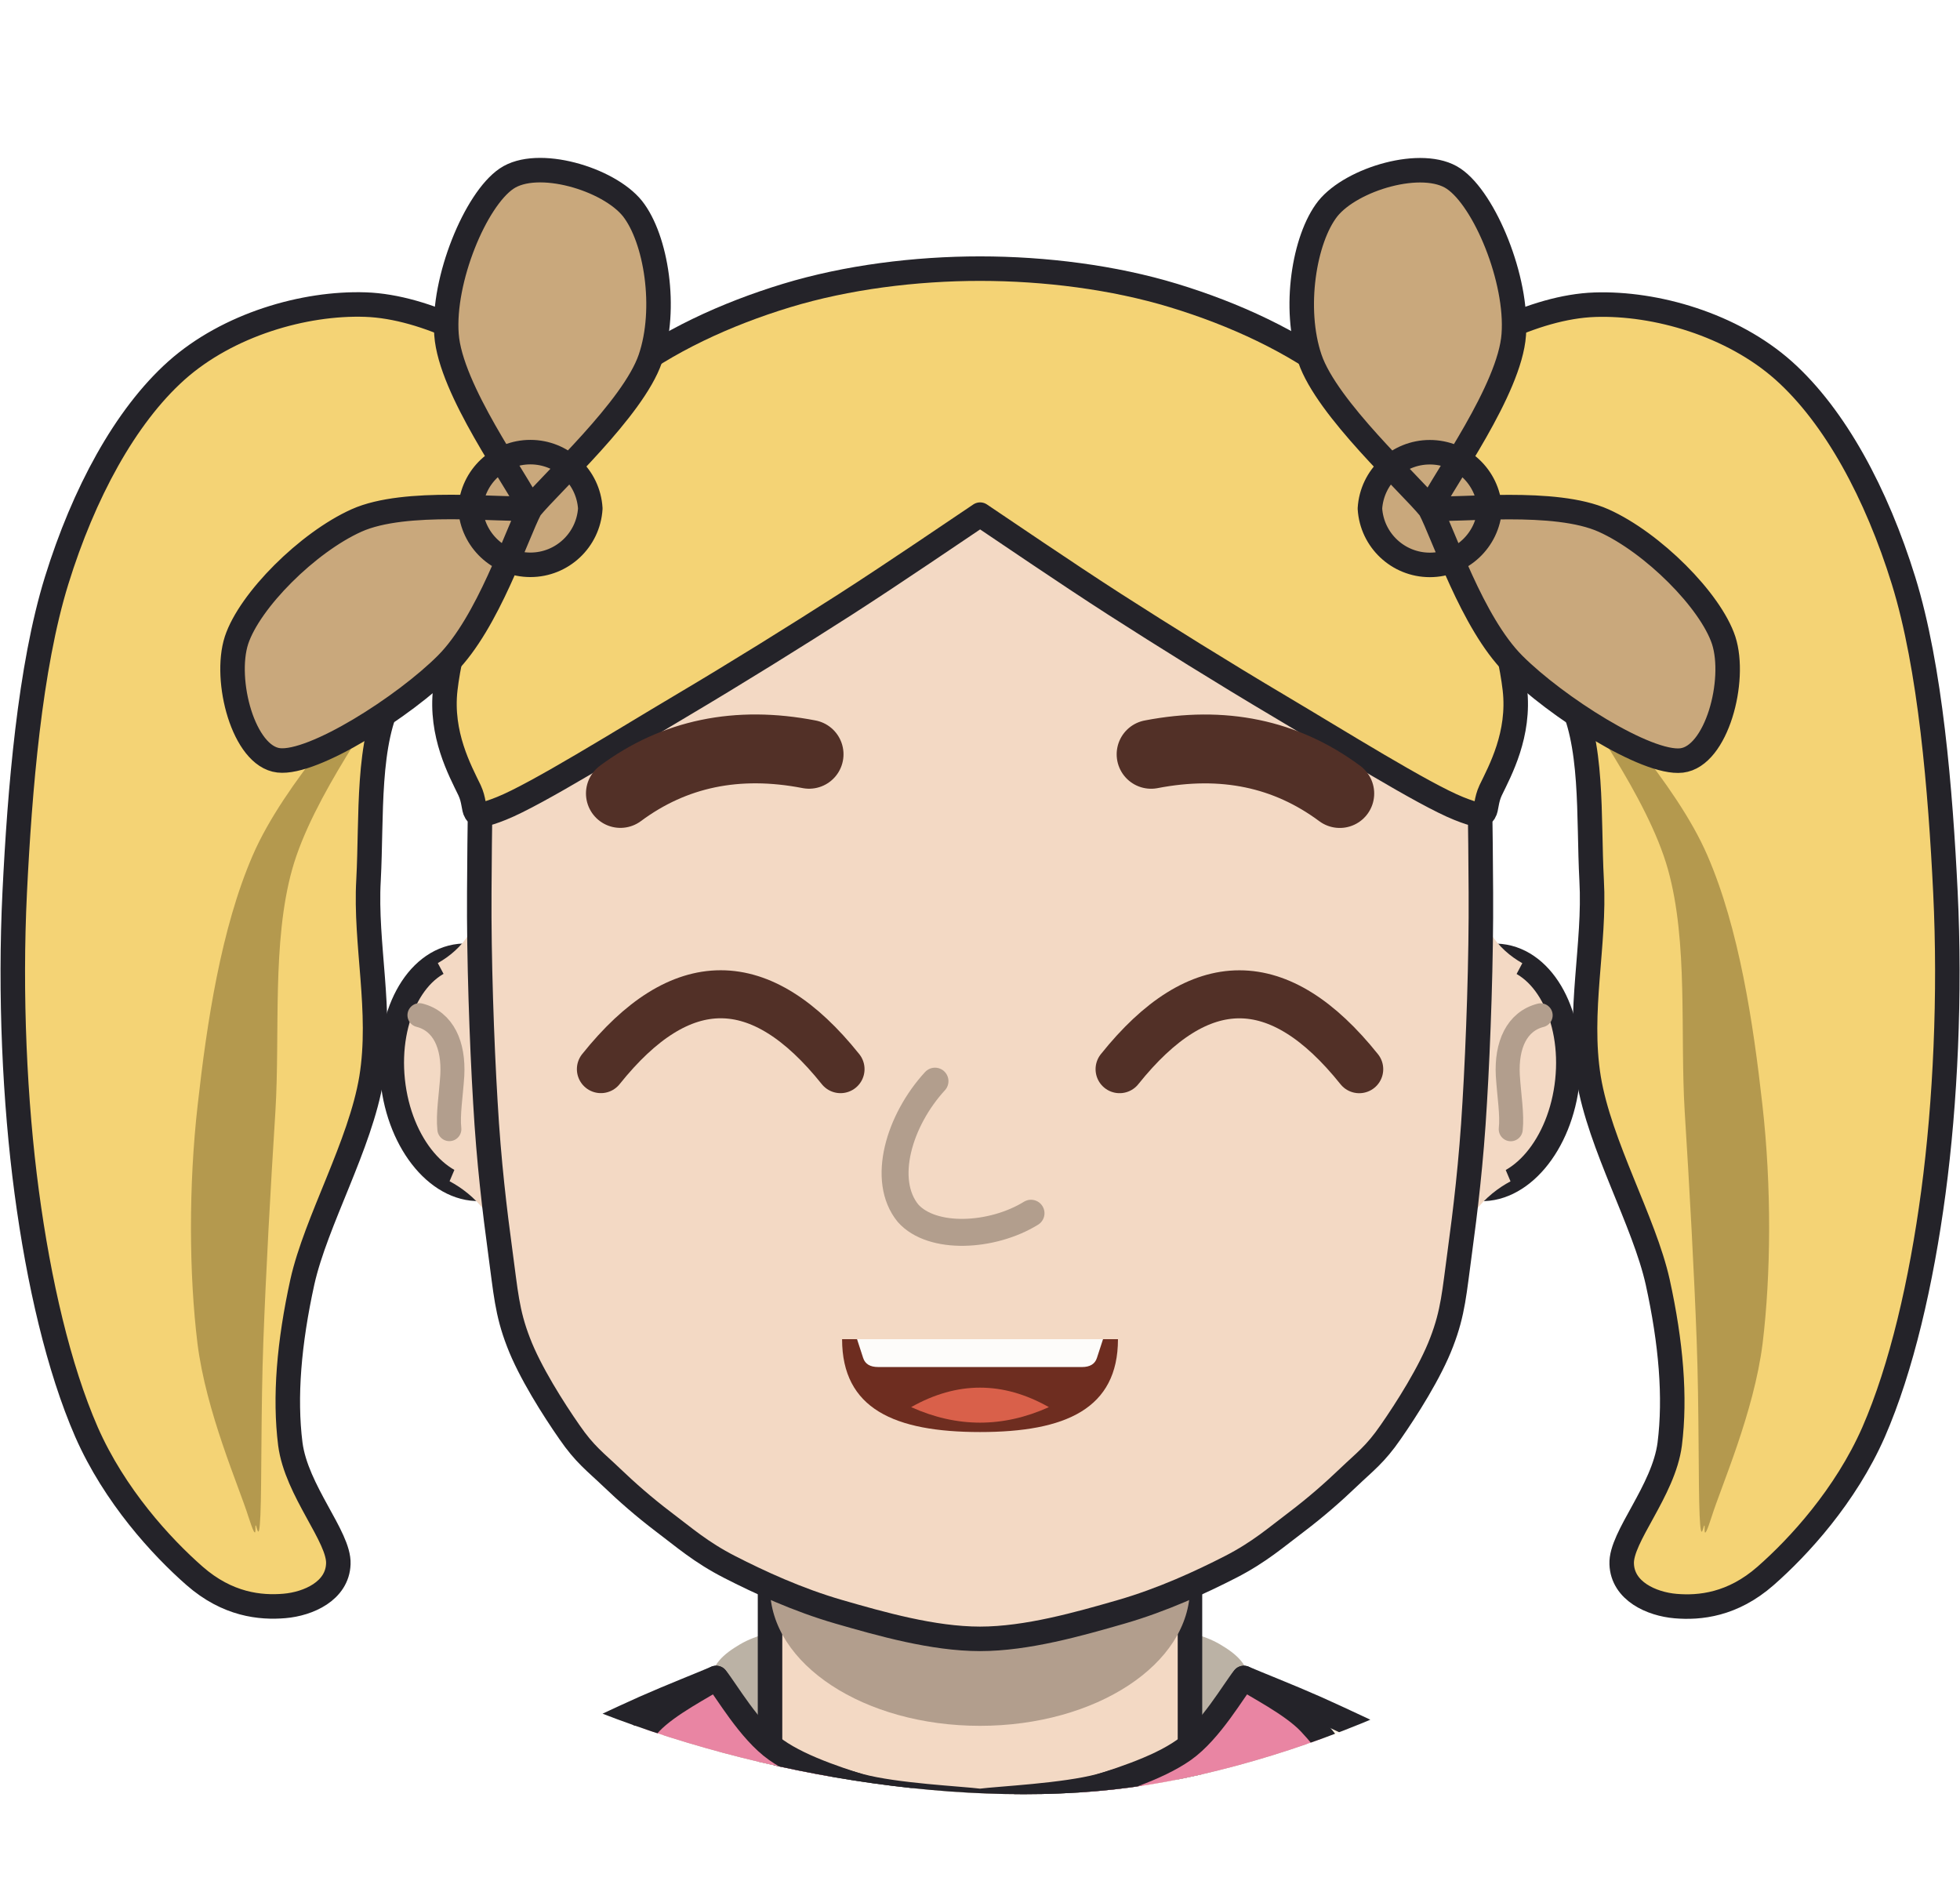
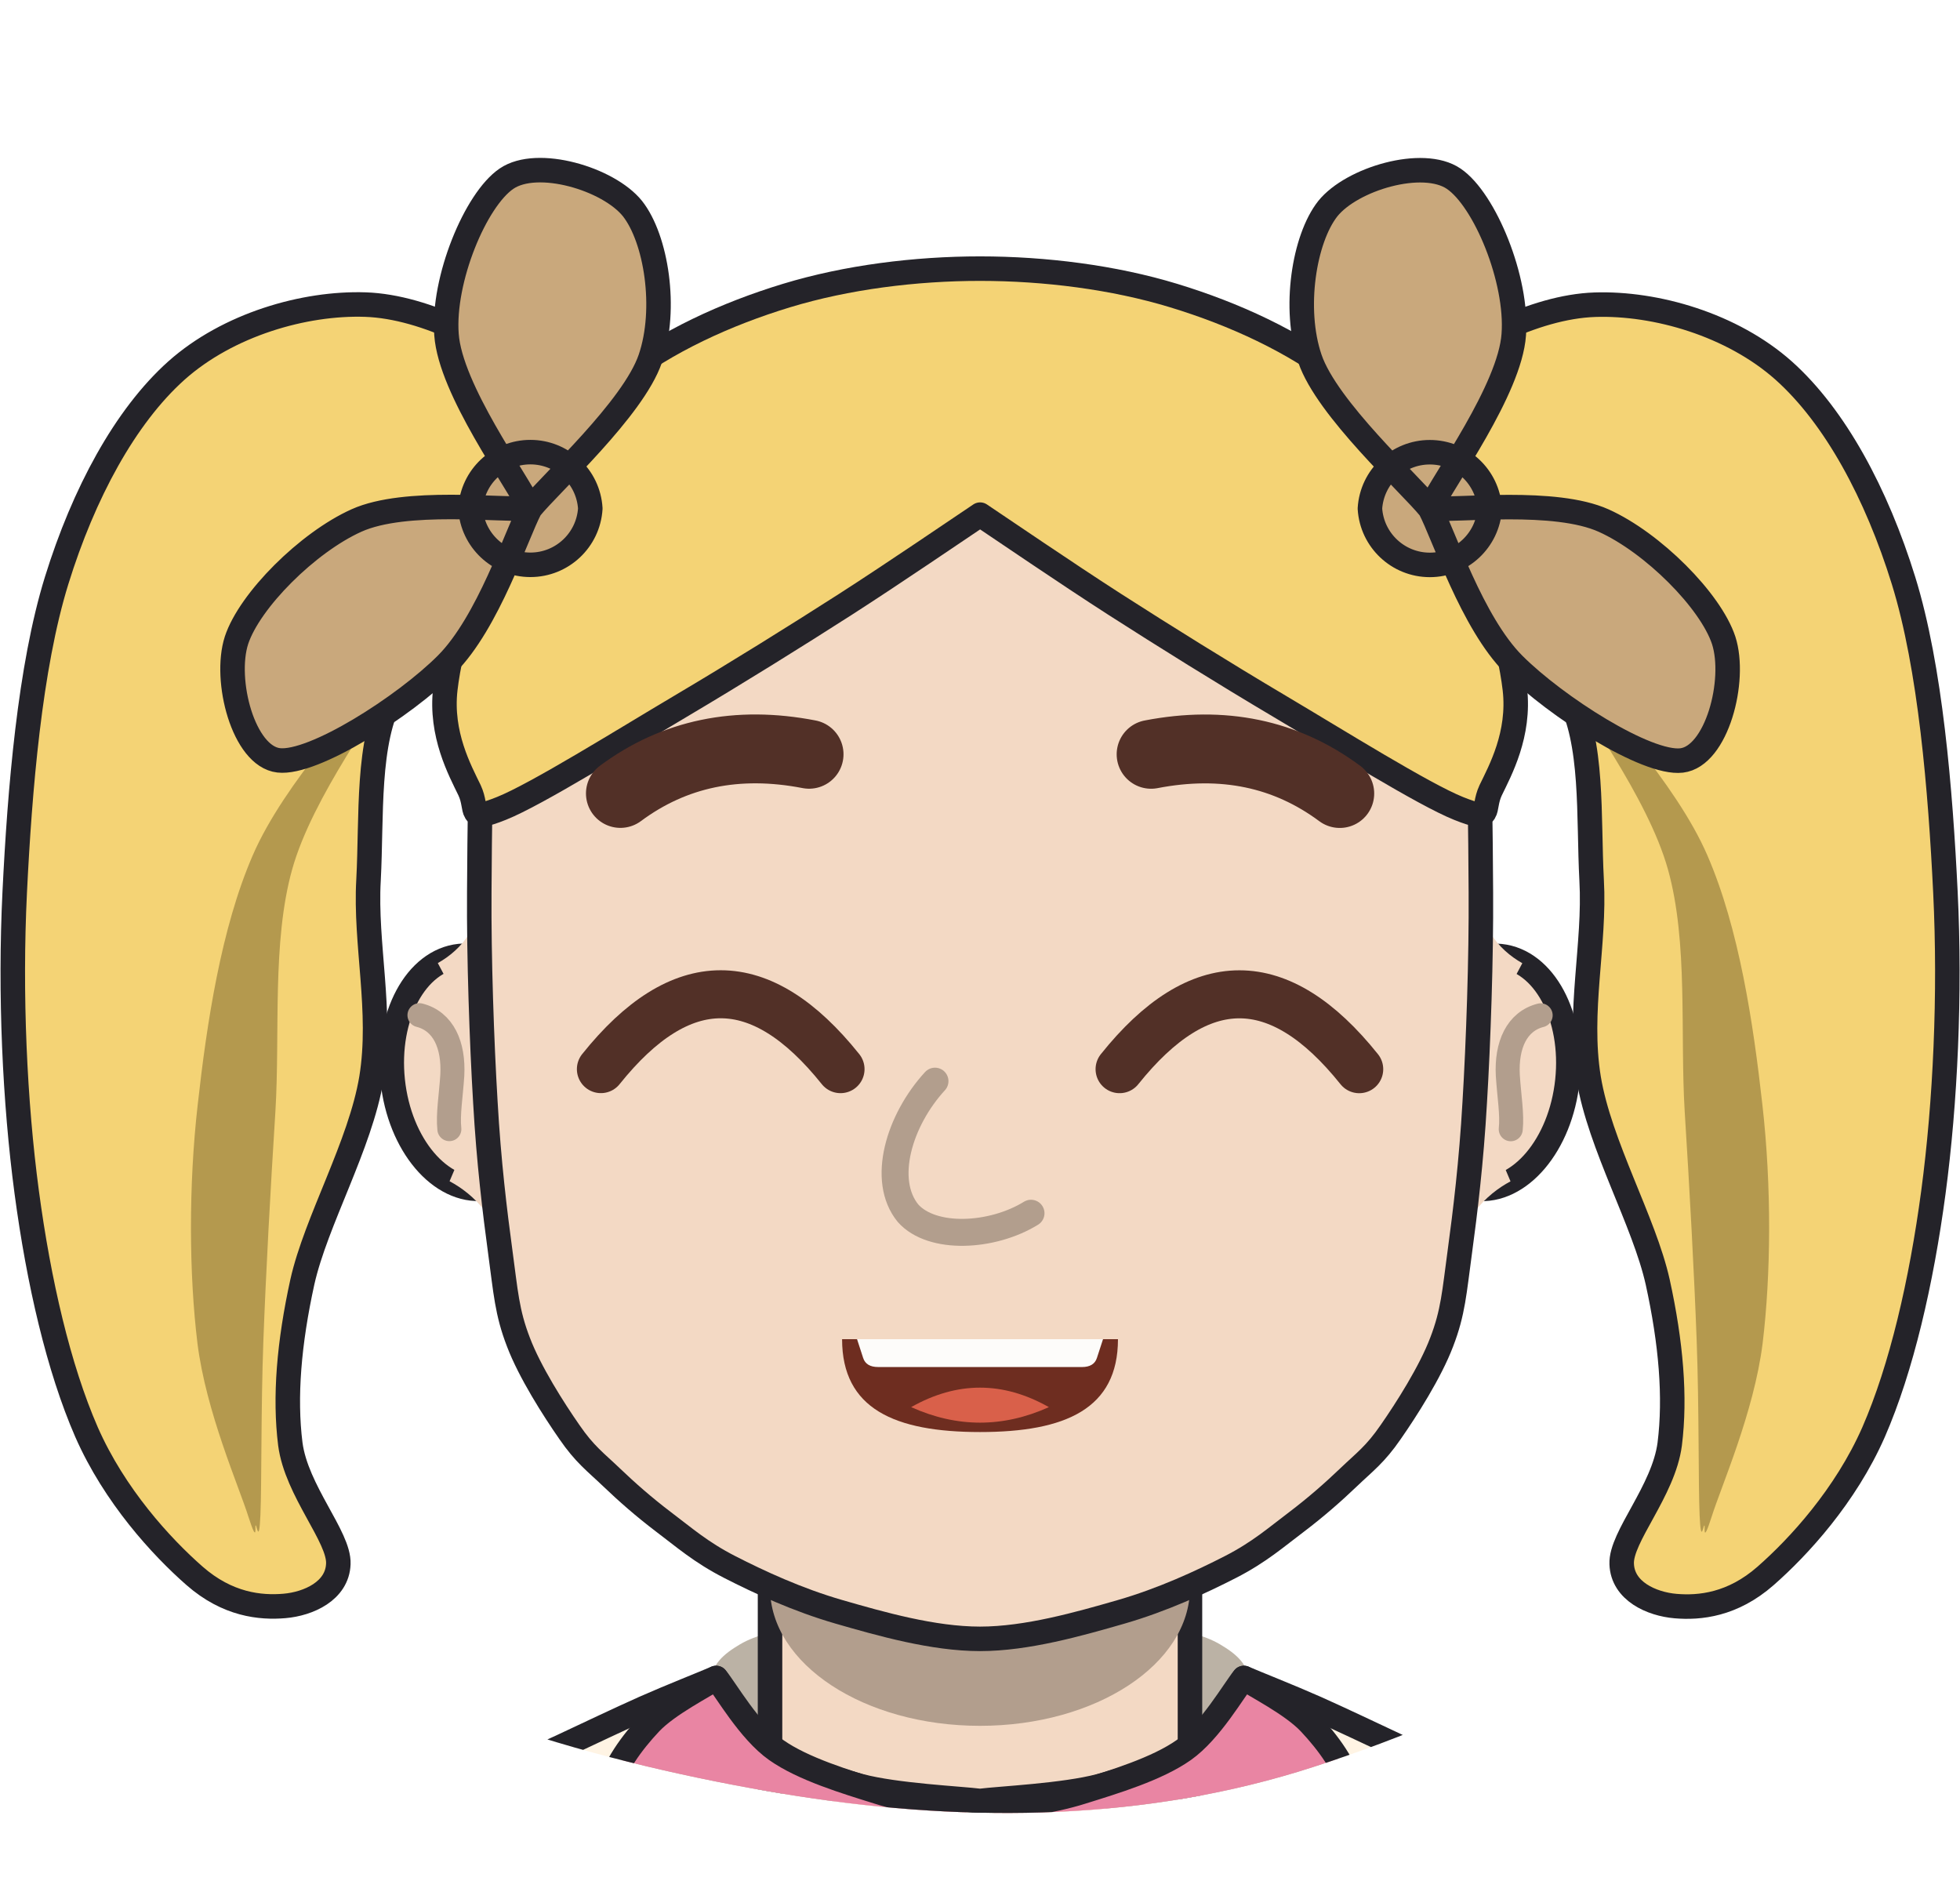
<svg xmlns="http://www.w3.org/2000/svg" viewBox="0 0 320 310" width="320" height="310">
  <defs>
    <clipPath id="cd16b">
      <rect x="-4000" y="-4000" width="9000" height="9000" />
    </clipPath>
    <pattern id="cd16pat" width="22" height="22" patternUnits="userSpaceOnUse">
      <rect width="22" height="22" fill="#A9DDF7" />
      <circle cx="11" cy="11" r="4.4" fill="#3B5BA9" />
    </pattern>
    <clipPath id="cd16cr">
-       <path d="M888.86 586.21C892.64 652.19 849.65 739.81 795.84 792.00C742.02 844.19 647.38 888.26 566.52 899.35C485.94 910.17 384.53 890.70 310.98 857.44C237.70 823.90 150.08 760.90 126.01 698.97C101.68 637.05 133.86 547.81 165.77 485.34C197.67 422.88 250.41 359.33 317.20 323.90C383.99 288.48 490.54 260.63 566.79 272.80C642.78 284.69 720.12 343.65 773.93 395.84C827.47 448.03 885.07 520.23 888.86 586.21Z" />
-       <path d="M-473.50 -700.97L1473.50 -700.97L1473.50 818.77L-473.50 818.77Z" />
+       <path d="M885.16 562.09C893.52 626.81 897.17 711.61 856.20 766.68C815.49 821.74 714.24 869.75 640.39 892.45C566.54 914.90 488.52 914.63 412.84 902.11C336.91 889.58 236.44 862.71 185.55 816.78C134.67 771.11 117.97 686.56 107.79 627.33C97.35 567.83 81.96 512.77 123.45 460.58C164.94 408.65 275.58 344.19 356.48 314.71C437.37 285.22 533.92 272.95 608.82 283.39C683.71 293.83 760.17 331.41 806.36 377.86C852.29 424.31 876.81 497.11 885.16 562.09Z" />
+       <path d="M-473.50 -700.97L1473.50 -700.97L1473.50 664.63L-473.50 664.63Z" />
    </clipPath>
    <clipPath id="cd16s">
      <path d="M500 905.2C508.8 904.1 537.1 902.8 552.9 898.6C568.8 894.4 584.7 888 595.3 880.1C605.9 872.1 613 855.8 616.5 850.9C621.8 853.2 636.8 859.1 648.3 864.2C659.7 869.3 672.5 875.4 685.3 881.4C698.1 887.3 712.5 893.3 725 899.9C737.6 906.5 750.8 914.3 760.8 921.1C770.7 927.9 778 934.3 784.6 941C791.2 947.6 795.8 954.2 800.5 960.8C805.1 967.4 808.6 974.1 812.4 980.7C816.1 987.2 821.2 996.8 823 1000L177 1000C178.8 996.8 183.9 987.2 187.6 980.7C191.4 974.1 194.9 967.4 199.5 960.8C204.2 954.2 208.8 947.6 215.4 941C222 934.3 229.3 927.9 239.2 921.1C249.2 914.3 262.4 906.5 275 899.9C287.5 893.3 301.9 887.3 314.7 881.4C327.5 875.4 340.3 869.3 351.7 864.2C363.2 859.1 378.2 853.2 383.5 850.9C387 855.8 394.1 872.1 404.7 880.1C415.3 888 431.2 894.4 447.1 898.6C462.9 902.8 491.2 904.1 500 905.2Z" fill="#FFF4E4" stroke="#242329" stroke-width="10.82" stroke-linejoin="round" stroke-linecap="round" transform="translate(500 1014) scale(0.86) translate(-500 -1000)" />
      <path d="M494.7 919.8C488.1 918.5 469.1 916.3 455 911.8C440.9 907.4 421.9 901.7 410 893.3C398.1 884.9 387.9 866.8 383.5 861.5C378.7 864.8 362.3 873 354.4 881.4C346.5 889.8 338.1 901 335.9 911.8C333.7 922.6 335.4 936.3 341.2 946.3C346.9 956.2 357 966.3 370.3 971.4C383.5 976.5 404.7 979.1 420.6 976.7C436.5 974.3 453.2 966.3 465.6 956.8C477.9 947.4 489.9 926 494.7 919.8ZM505.3 919.8C511.9 918.5 530.9 916.3 545 911.8C559.1 907.4 578.1 901.7 590 893.3C601.9 884.9 612.1 866.8 616.5 861.5C621.3 864.8 637.7 873 645.6 881.4C653.5 889.8 661.9 901 664.1 911.8C666.3 922.6 664.6 936.3 658.8 946.3C653.1 956.2 643 966.3 629.7 971.4C616.5 976.5 595.3 979.1 579.4 976.7C563.5 974.3 546.8 966.3 534.4 956.8C522.1 947.4 510.1 926 505.3 919.8Z" fill="#BBB2A5" transform="translate(500 1014) scale(0.86) translate(-500 -1000)" />
      <path d="M494.7 909.2C488.1 907.9 469.1 905.7 455 901.2C440.9 896.8 421.9 891.1 410 882.7C398.1 874.3 387.9 856.2 383.5 850.9C378.7 854.3 362.3 862.4 354.4 870.8C346.5 879.2 338.1 890.4 335.9 901.2C333.7 912.1 335.4 925.7 341.2 935.7C346.9 945.6 357 955.7 370.3 960.8C383.5 965.9 404.7 968.5 420.6 966.1C436.5 963.7 453.2 955.7 465.6 946.3C477.9 936.8 489.9 915.4 494.7 909.2ZM505.3 909.2C511.9 907.9 530.9 905.7 545 901.2C559.1 896.8 578.1 891.1 590 882.7C601.9 874.3 612.1 856.2 616.5 850.9C621.3 854.3 637.7 862.4 645.6 870.8C653.5 879.2 661.9 890.4 664.1 901.2C666.3 912.1 664.6 925.7 658.8 935.7C653.1 945.6 643 955.7 629.7 960.8C616.5 965.9 595.3 968.5 579.4 966.1C563.5 963.7 546.8 955.7 534.4 946.3C522.1 936.8 510.1 915.4 505.3 909.2Z" fill="#E985A3" stroke="#242329" stroke-width="10.82" stroke-linejoin="round" stroke-linecap="round" transform="translate(500 1014) scale(0.86) translate(-500 -1000)" />
    </clipPath>
    <clipPath id="cd16eL">
      <ellipse cx="385.5" cy="569" rx="59.6" ry="60.9" />
    </clipPath>
    <clipPath id="cd16eR">
      <ellipse cx="614.5" cy="569" rx="59.6" ry="60.9" />
    </clipPath>
    <filter id="cd16bl" x="-60%" y="-90%" width="220%" height="280%">
      <feGaussianBlur stdDeviation="15" />
    </filter>
    <clipPath id="cd16eo">
      <path d="M-1000 -1000H2000V2000H-1000Z" />
    </clipPath>
    <clipPath id="cd16ck">
      <ellipse cx="385.5" cy="561.1" rx="66.5" ry="65.2" />
      <ellipse cx="385.5" cy="569" rx="62.6" ry="63.9" />
      <ellipse cx="614.5" cy="561.1" rx="66.5" ry="65.2" />
      <ellipse cx="614.5" cy="569" rx="62.6" ry="63.9" />
    </clipPath>
  </defs>
  <g transform="translate(-55 -107) scale(0.43)">
    <g clip-path="url(#cd16b)">
      <g transform="translate(500 1014) scale(0.86) translate(-500 -1000)">
        <g transform="matrix(1 0.0001 -0.0001 1 0.08335 0.01754)">
          <path fill="#F4D375" data-o="f" d="M343.8 342.6C345.1 326.8 325.9 295.4 306.7 279.1C287.5 262.8 255.6 245.6 228.6 244.7C201.7 243.8 168 253.5 145.2 273.8C122.5 294.1 104.2 328.1 92.3 366.5C80.4 404.9 76 459.1 73.8 504.1C71.6 549.1 73.8 596.8 79.1 636.5C84.4 676.2 93.2 714.2 105.5 742.4C117.9 770.6 138.6 793.1 153.2 805.9C167.8 818.7 182.3 820.1 192.9 819.2C203.5 818.3 216.3 812.6 216.7 800.6C217.2 788.7 198.2 768.4 195.5 747.7C192.9 727 194.9 703.1 200.8 676.2C206.8 649.3 226.4 615.8 231.3 586.2C236.1 556.6 228.4 527.1 230 498.8C231.5 470.6 229.1 437.5 240.6 416.8C252 396 281.6 386.8 298.8 374.4C316 362.1 342.5 358.5 343.8 342.6ZM656.2 342.6C654.9 326.8 674.1 295.4 693.3 279.1C712.5 262.8 744.4 245.6 771.4 244.7C798.3 243.8 832 253.5 854.8 273.8C877.5 294.1 895.8 328.1 907.7 366.5C919.6 404.9 924 459.1 926.2 504.1C928.4 549.1 926.2 596.8 920.9 636.5C915.6 676.2 906.8 714.2 894.5 742.4C882.1 770.6 861.4 793.1 846.8 805.9C832.2 818.7 817.7 820.1 807.1 819.2C796.5 818.3 783.7 812.6 783.3 800.6C782.8 788.7 801.8 768.4 804.5 747.7C807.1 727 805.1 703.1 799.2 676.2C793.2 649.3 773.6 615.8 768.7 586.2C763.9 556.6 771.6 527.1 770 498.8C768.5 470.6 770.9 437.5 759.4 416.8C748 396 718.4 386.8 701.2 374.4C684 362.1 657.5 358.5 656.2 342.6Z" stroke="#242329" stroke-width="10.82" stroke-linejoin="round" stroke-linecap="round" />
          <path fill="#B4994E" d="M242.8 402.6C242.1 403 249 390.6 238.3 404.8C227.7 419 192.8 455.6 178.9 487.8C164.9 520 158.6 562 154.6 597.9C150.5 633.9 150.8 673 154.5 703.3C158.3 733.6 172.8 766.4 177 779.8C181.3 793.2 179.7 783 180.2 783.7C180.6 782.9 181.7 792.7 182.3 779.1C182.9 765.5 182.5 731.7 183.6 702.1C184.7 672.4 186.7 635.6 188.9 600.9C191 566.3 187.3 526.2 196.3 494C205.3 461.8 235.1 422.8 242.8 407.6C250.5 392.4 242.8 403.4 242.8 402.6ZM757.2 402.6C757.2 403.4 749.5 392.4 757.2 407.6C764.9 422.8 794.7 461.8 803.7 494C812.7 526.2 809 566.3 811.1 600.9C813.3 635.6 815.3 672.4 816.4 702.1C817.5 731.7 817.1 765.5 817.7 779.1C818.3 792.7 819.4 782.9 819.8 783.7C820.3 783 818.7 793.2 823 779.8C827.2 766.4 841.7 733.6 845.5 703.3C849.2 673 849.5 633.9 845.4 597.9C841.4 562 835.1 520 821.1 487.8C807.2 455.6 772.3 419 761.7 404.8C751 390.6 757.9 403 757.2 402.6Z" />
        </g>
        <g clip-path="url(#cd16cr)">
          <g transform="translate(0 0.06)">
            <path d="M500 824.5C525.6 824.5 558.7 826.2 576.8 828.4C594.9 830.7 601.5 833.1 608.5 837.7C615.6 842.3 619.6 847.4 619.1 856.2C618.7 865.1 625.8 880.5 605.9 890.7C586 900.8 535.3 917.1 500 917.1C464.7 917.1 414 900.8 394.1 890.7C374.2 880.5 381.3 865.1 380.9 856.2C380.4 847.4 384.4 842.3 391.5 837.7C398.5 833.1 405.1 830.7 423.2 828.4C441.3 826.2 474.4 824.5 500 824.5Z" fill="#BBB2A5" />
          </g>
        </g>
        <g clip-path="url(#cd16cr)">
          <g transform="translate(0 0.06)">
            <path d="M407.3 768.9L407.3 935.7Q407.3 967.4 439.1 967.4L560.9 967.4Q592.7 967.4 592.7 935.7L592.7 768.9Z" fill="#F3D9C4" stroke="#242329" stroke-width="10.82" stroke-linejoin="round" stroke-linecap="round" />
            <ellipse cx="500" cy="811.2" rx="92.7" ry="60.9" fill="#B29E8D" />
          </g>
        </g>
        <g transform="matrix(1 0.0001 -0.0001 1 0.08335 0.01754)">
          <ellipse cx="275.6" cy="583.6" rx="35.1" ry="51.6" transform="rotate(-6 275.6 583.6)" fill="#F3D9C4" stroke="#242329" stroke-width="10.82" stroke-linejoin="round" stroke-linecap="round" />
          <ellipse cx="724.4" cy="583.6" rx="35.1" ry="51.6" transform="rotate(6 724.4 583.6)" fill="#F3D9C4" stroke="#242329" stroke-width="10.82" stroke-linejoin="round" stroke-linecap="round" />
          <path d="M281.3 496.1C281.3 518.4 271 529.5 260.6 535.4L286.2 583.6ZM718.7 496.1C718.7 518.4 729 529.5 739.4 535.4L713.8 583.6ZM291.8 671C288.8 648.8 276.3 637.3 265.8 631.7L286.2 583.6ZM708.2 671C711.2 648.8 723.7 637.3 734.2 631.7L713.8 583.6Z" fill="#F3D9C4" />
          <path d="M252.5 558.4C263.1 561.1 267.7 571.6 267 584.9C266.4 594.2 265 602.1 265.7 608.7M747.5 558.4C736.9 561.1 732.3 571.6 733 584.9C733.6 594.2 735 602.1 734.3 608.7" fill="none" stroke="#B29E8D" stroke-width="10.6" stroke-linecap="round" stroke-linejoin="round" />
        </g>
        <g transform="matrix(1 0.0001 -0.0001 1 0.08335 0.01754)">
          <path d="M500 255.3C526.5 255.3 554.7 258.6 579.4 265.9C604.1 273.2 628.8 284 648.3 299C667.7 314 684.4 334.9 695.9 355.9C707.4 376.8 712.9 400 717.1 424.7C721.3 449.4 720.8 475.5 721.1 504.1C721.3 532.8 720 570.3 718.4 596.8C716.9 623.3 714.2 645.3 711.8 663C709.4 680.6 708.9 689.5 703.8 702.7C698.8 715.9 688.2 732.5 681.3 742.4C674.5 752.3 669.8 755.6 662.8 762.3C655.9 768.9 648.4 775.5 639.7 782.1C630.9 788.7 623.4 795.4 610.5 802C597.6 808.6 580.6 816.5 562.2 821.8C543.8 827.1 520.7 833.7 500 833.7C479.3 833.7 456.2 827.1 437.8 821.8C419.4 816.5 402.4 808.6 389.5 802C376.6 795.4 369.1 788.7 360.3 782.1C351.6 775.5 344.1 768.9 337.2 762.3C330.2 755.6 325.5 752.3 318.7 742.4C311.8 732.5 301.2 715.9 296.2 702.7C291.1 689.5 290.6 680.6 288.2 663C285.8 645.3 283.1 623.3 281.6 596.8C280 570.3 278.7 532.8 278.9 504.1C279.2 475.5 278.7 449.4 282.9 424.7C287.1 400 292.6 376.8 304.1 355.9C315.6 334.9 332.3 314 351.7 299C371.2 284 395.9 273.2 420.6 265.9C445.3 258.6 473.5 255.3 500 255.3Z" fill="#F3D9C4" data-sk="1" stroke="#242329" stroke-width="10.82" stroke-linejoin="round" stroke-linecap="round" />
        </g>
        <g clip-path="url(#cd16cr)">
          <g transform="translate(0 0.13)">
            <path d="M500 905.2C508.8 904.1 537.1 902.8 552.9 898.6C568.8 894.4 584.7 888 595.3 880.1C605.9 872.1 613 855.8 616.5 850.9C621.8 853.2 636.8 859.1 648.3 864.2C659.7 869.3 672.5 875.4 685.3 881.4C698.1 887.3 712.5 893.3 725 899.9C737.6 906.5 750.8 914.3 760.8 921.1C770.7 927.9 778 934.3 784.6 941C791.2 947.6 795.8 954.2 800.5 960.8C805.1 967.4 808.6 974.1 812.4 980.7C816.1 987.2 821.2 996.8 823 1000L177 1000C178.8 996.8 183.9 987.2 187.6 980.7C191.4 974.1 194.9 967.4 199.5 960.8C204.2 954.2 208.8 947.6 215.4 941C222 934.3 229.3 927.9 239.2 921.1C249.2 914.3 262.4 906.5 275 899.9C287.5 893.3 301.9 887.3 314.7 881.4C327.5 875.4 340.3 869.3 351.7 864.2C363.2 859.1 378.2 853.2 383.5 850.9C387 855.8 394.1 872.1 404.7 880.1C415.3 888 431.2 894.4 447.1 898.6C462.9 902.8 491.2 904.1 500 905.2Z" fill="#FFF4E4" stroke="#242329" stroke-width="10.82" stroke-linejoin="round" stroke-linecap="round" />
            <path d="M494.7 919.8C488.1 918.5 469.1 916.3 455 911.8C440.9 907.4 421.9 901.7 410 893.3C398.1 884.9 387.9 866.8 383.5 861.5C378.7 864.8 362.3 873 354.4 881.4C346.5 889.8 338.1 901 335.9 911.8C333.7 922.6 335.4 936.3 341.2 946.3C346.9 956.2 357 966.3 370.3 971.4C383.5 976.5 404.7 979.1 420.6 976.7C436.5 974.3 453.2 966.3 465.6 956.8C477.9 947.4 489.9 926 494.7 919.8ZM505.3 919.8C511.9 918.5 530.9 916.3 545 911.8C559.1 907.4 578.1 901.7 590 893.3C601.9 884.9 612.1 866.8 616.5 861.5C621.3 864.8 637.7 873 645.6 881.4C653.5 889.8 661.9 901 664.1 911.8C666.3 922.6 664.6 936.3 658.8 946.3C653.1 956.2 643 966.3 629.7 971.4C616.5 976.5 595.3 979.1 579.4 976.7C563.5 974.3 546.8 966.3 534.4 956.8C522.1 947.4 510.1 926 505.3 919.8Z" fill="#BBB2A5" />
            <path d="M494.7 909.2C488.1 907.9 469.1 905.7 455 901.2C440.9 896.8 421.9 891.1 410 882.7C398.1 874.3 387.9 856.2 383.5 850.9C378.7 854.3 362.3 862.4 354.4 870.8C346.5 879.2 338.1 890.4 335.9 901.2C333.7 912.1 335.4 925.7 341.2 935.7C346.9 945.6 357 955.7 370.3 960.8C383.5 965.9 404.7 968.5 420.6 966.1C436.5 963.7 453.2 955.7 465.6 946.3C477.9 936.8 489.9 915.4 494.7 909.2ZM505.3 909.2C511.9 907.9 530.9 905.7 545 901.2C559.1 896.8 578.1 891.1 590 882.7C601.9 874.3 612.1 856.2 616.5 850.9C621.3 854.3 637.7 862.4 645.6 870.8C653.5 879.2 661.9 890.4 664.1 901.2C666.3 912.1 664.6 925.7 658.8 935.7C653.1 945.6 643 955.7 629.7 960.8C616.5 965.9 595.3 968.5 579.4 966.1C563.5 963.7 546.8 955.7 534.4 946.3C522.1 936.8 510.1 915.4 505.3 909.2Z" fill="#E985A3" stroke="#242329" stroke-width="10.82" stroke-linejoin="round" stroke-linecap="round" />
          </g>
        </g>
        <g transform="matrix(1 0.0001 -0.0001 1 0.08335 0.01754)">
          <path fill="#F4D375" data-o="f" d="M500 337.4C490.1 344 462.5 362.9 440.4 377.1C418.4 391.2 392.9 407.1 367.6 422.1C342.3 437.1 304.2 460.9 288.7 467.1C273.2 473.3 278.7 467.9 274.6 459.1C270.4 450.4 261.6 434.4 263.9 414.4C266.2 394.5 275.5 362.3 288.3 339.4C301 316.6 319.3 293.8 340.3 277.4C361.4 260.9 387.9 248.8 414.5 240.7C441.1 232.6 471.5 228.8 500 228.8C528.5 228.8 558.9 232.6 585.5 240.7C612.1 248.8 638.6 260.9 659.7 277.4C680.7 293.8 699 316.6 711.7 339.4C724.5 362.3 733.8 394.5 736.1 414.4C738.4 434.4 729.6 450.4 725.4 459.1C721.3 467.9 726.8 473.3 711.3 467.1C695.8 460.9 657.7 437.1 632.4 422.1C607.1 407.1 581.6 391.2 559.6 377.1C537.5 362.9 509.9 344 500 337.4Z" stroke="#242329" stroke-width="10.82" stroke-linejoin="round" stroke-linecap="round" />
          <path fill="#C9A87C" data-o="f" d="M301.4 334.7C295.3 321.9 266.1 282.2 264.4 257.9C262.6 233.7 277.2 198.4 290.9 189.1C304.5 179.8 335.9 189.1 346.5 202.3C357 215.6 361.9 246.5 354.4 268.5C346.9 290.6 310.3 323.7 301.4 334.7ZM301.4 334.7C295.3 346.2 282.9 385 264.4 403.5C245.8 422.1 205.7 447.7 190.3 445.9C174.8 444.1 166 410.6 171.7 392.9C177.5 375.3 203.1 349.7 224.7 340C246.3 330.3 288.6 335.6 301.4 334.7ZM275 334.7A26.5 26.5 0 0 1 327.9 334.7A26.5 26.5 0 0 1 275 334.7ZM698.6 334.7C689.7 323.7 653.1 290.6 645.6 268.5C638.1 246.5 643 215.6 653.5 202.3C664.1 189.1 695.5 179.8 709.1 189.1C722.8 198.4 737.4 233.7 735.6 257.9C733.9 282.2 704.7 321.9 698.6 334.7ZM698.6 334.7C711.4 335.6 753.7 330.3 775.3 340C796.9 349.7 822.5 375.3 828.3 392.9C834 410.6 825.2 444.1 809.7 445.9C794.3 447.7 754.2 422.1 735.6 403.5C717.1 385 704.7 346.2 698.6 334.7ZM672.1 334.7A26.5 26.5 0 0 1 725 334.7A26.5 26.5 0 0 1 672.1 334.7Z" stroke="#242329" stroke-width="10.82" stroke-linejoin="round" stroke-linecap="round" />
        </g>
        <g transform="matrix(1 0.0001 -0.0001 1 0.08335 0.01754)">
          <g filter="url(#cd16bl)">
            <ellipse cx="330.6" cy="668.3" rx="35.7" ry="19.9" fill="#F0AA90" opacity="0.000" transform="matrix(0.4 0 0 0.4 198.36 400.98)" />
          </g>
          <g filter="url(#cd16bl)">
            <ellipse cx="669.4" cy="668.3" rx="35.7" ry="19.9" fill="#F0AA90" opacity="0.000" transform="matrix(0.4 0 0 0.4 401.64 400.98)" />
          </g>
        </g>
        <g transform="matrix(1 0.0001 -0.0001 1 0.08335 0.01754)">
          <g clip-path="url(#cd16eo)" display="none">
            <g>
              <ellipse cx="385.5" cy="561.1" rx="63.5" ry="62.2" fill="#523027" />
              <ellipse cx="385.5" cy="569" rx="59.6" ry="60.9" fill="#FDFCFA" />
              <g clip-path="url(#cd16eL)">
                <g transform="translate(0.00 0.00)">
                  <ellipse cx="397.4" cy="573.6" rx="38.4" ry="44.3" fill="#050404" />
                  <circle cx="381.5" cy="552.5" r="11.3" fill="#FDFCFA" />
                  <circle cx="416.6" cy="590.8" r="5.8" fill="#FDFCFA" />
                </g>
              </g>
            </g>
            <g>
              <ellipse cx="614.5" cy="561.1" rx="63.5" ry="62.2" fill="#523027" />
              <ellipse cx="614.5" cy="569" rx="59.6" ry="60.9" fill="#FDFCFA" />
              <g clip-path="url(#cd16eR)">
                <g transform="translate(0.00 0.00)">
                  <ellipse cx="602.6" cy="573.6" rx="38.4" ry="44.3" fill="#050404" />
                  <circle cx="586.7" cy="552.5" r="11.3" fill="#FDFCFA" />
                  <circle cx="621.8" cy="590.8" r="5.8" fill="#FDFCFA" />
                </g>
              </g>
            </g>
          </g>
          <g clip-path="url(#cd16ck)">
            <g>
              <path d="M312.7 618C312.7 669.6 458.3 669.6 458.3 618Q385.5 596.8 312.7 618ZM541.7 618C541.7 669.6 687.3 669.6 687.3 618Q614.5 596.8 541.7 618Z" fill="#F3D9C4" display="none" />
            </g>
          </g>
          <path fill="none" stroke="#523027" stroke-linecap="round" stroke-linejoin="round" display="inline" d="M332.6 582.2Q385.5 516.1 438.4 582.2M561.6 582.2Q614.5 516.1 667.4 582.2" stroke-width="21.2" />
          <path fill="none" stroke="#523027" stroke-width="30.4" stroke-linecap="round" stroke-linejoin="round" d="M341.2 460.5Q376.9 434.0 424.5 443.2M658.8 460.5Q623.1 434.0 575.5 443.2" transform="translate(0 0.00)" />
          <g>
            <path d="M480.1 587.5C464.3 604.7 456.3 631.2 468.2 645.8C478.8 657.7 505.3 656.4 522.5 645.8" fill="none" stroke="#B29E8D" stroke-width="11.9" stroke-linecap="round" stroke-linejoin="round" />
          </g>
          <path fill="#6E2D20" stroke="#6E2D20" stroke-linejoin="round" stroke-linecap="round" d="M439.1 701.4C459.4 701.4 479.7 701.4 500.0 701.4C520.3 701.4 540.6 701.4 560.9 701.4C560.9 732.1 537.8 742.4 500.0 742.4C462.2 742.4 439.1 732.1 439.1 701.4Z" stroke-width="0.01" />
          <path fill="#FDFCFA" display="inline" d="M445.7 701.4L554.3 701.4L551.6 709.7Q550.3 713.7 545.0 713.7L455.0 713.7Q449.7 713.7 448.4 709.7Z" transform="matrix(1 0 0 1 0 0)" />
          <g>
            <path d="M469.6 731.4Q500 714.2 530.4 731.4Q500 745.1 469.6 731.4Z" fill="#D9604A" display="inline" transform="matrix(1 0 0 1 0 0)" />
          </g>
        </g>
      </g>
    </g>
    <g clip-path="url(#cd16b)">
      <g transform="translate(0 0.00)" />
    </g>
  </g>
</svg>
